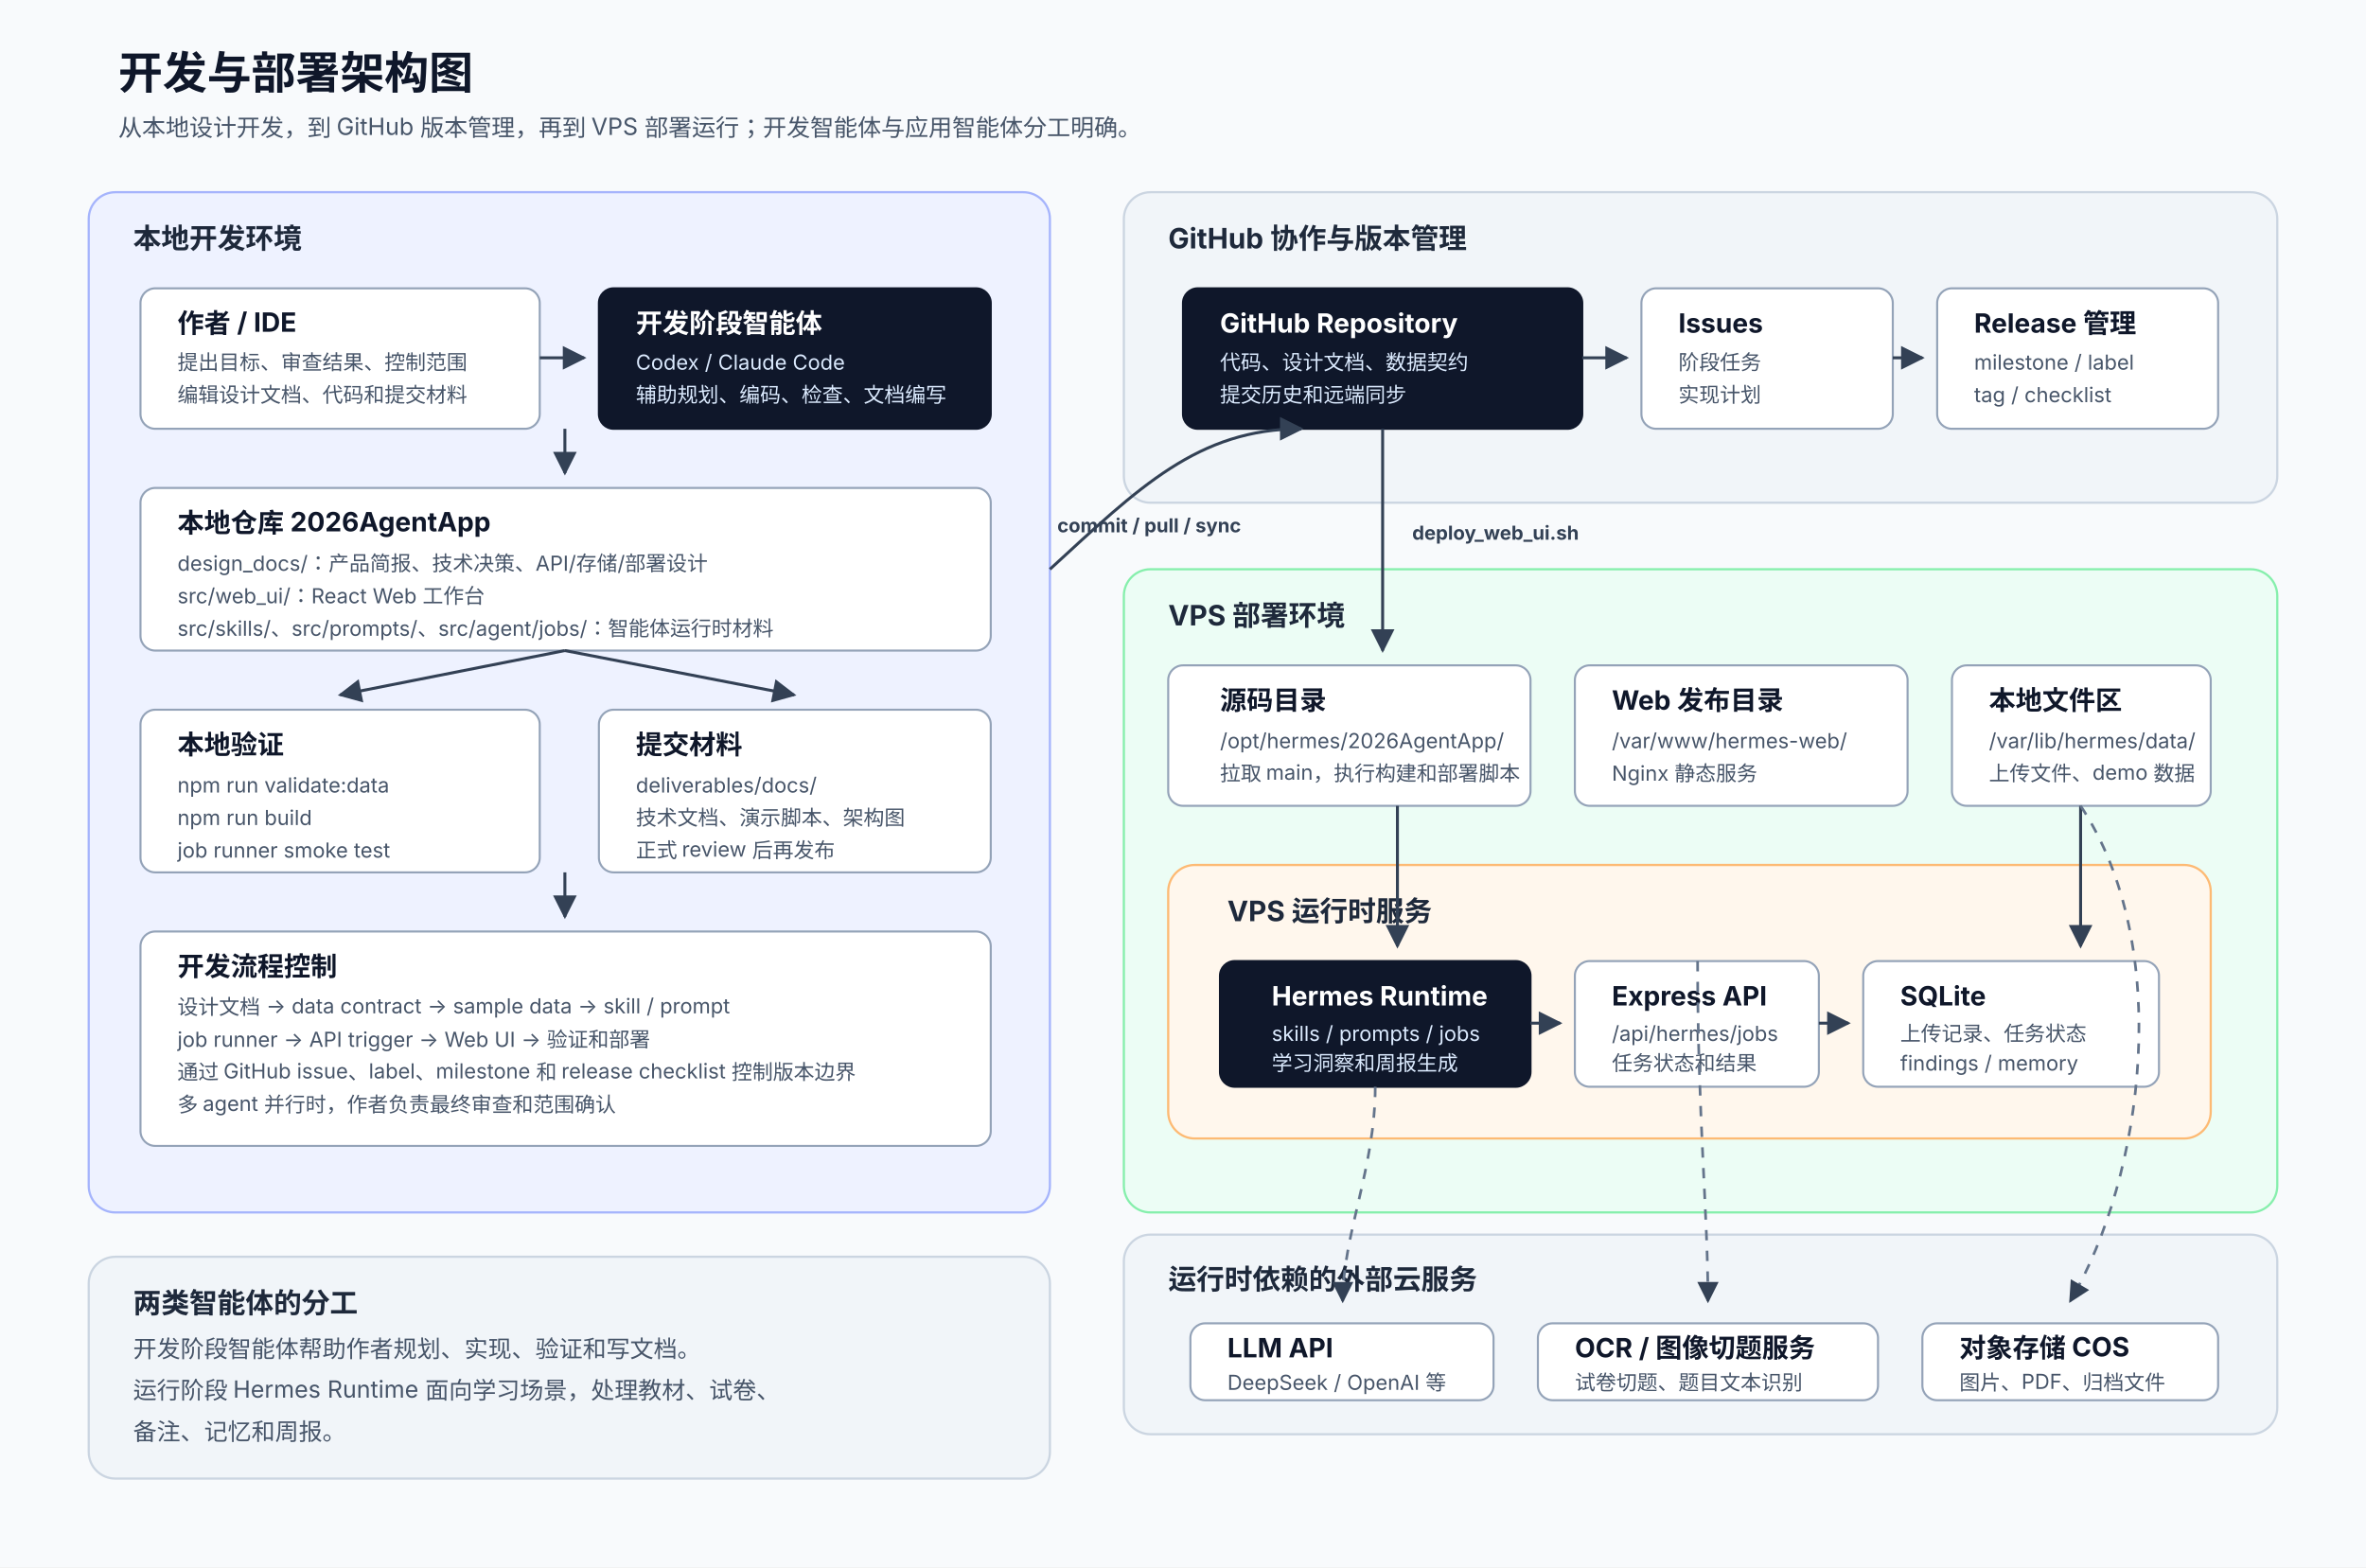
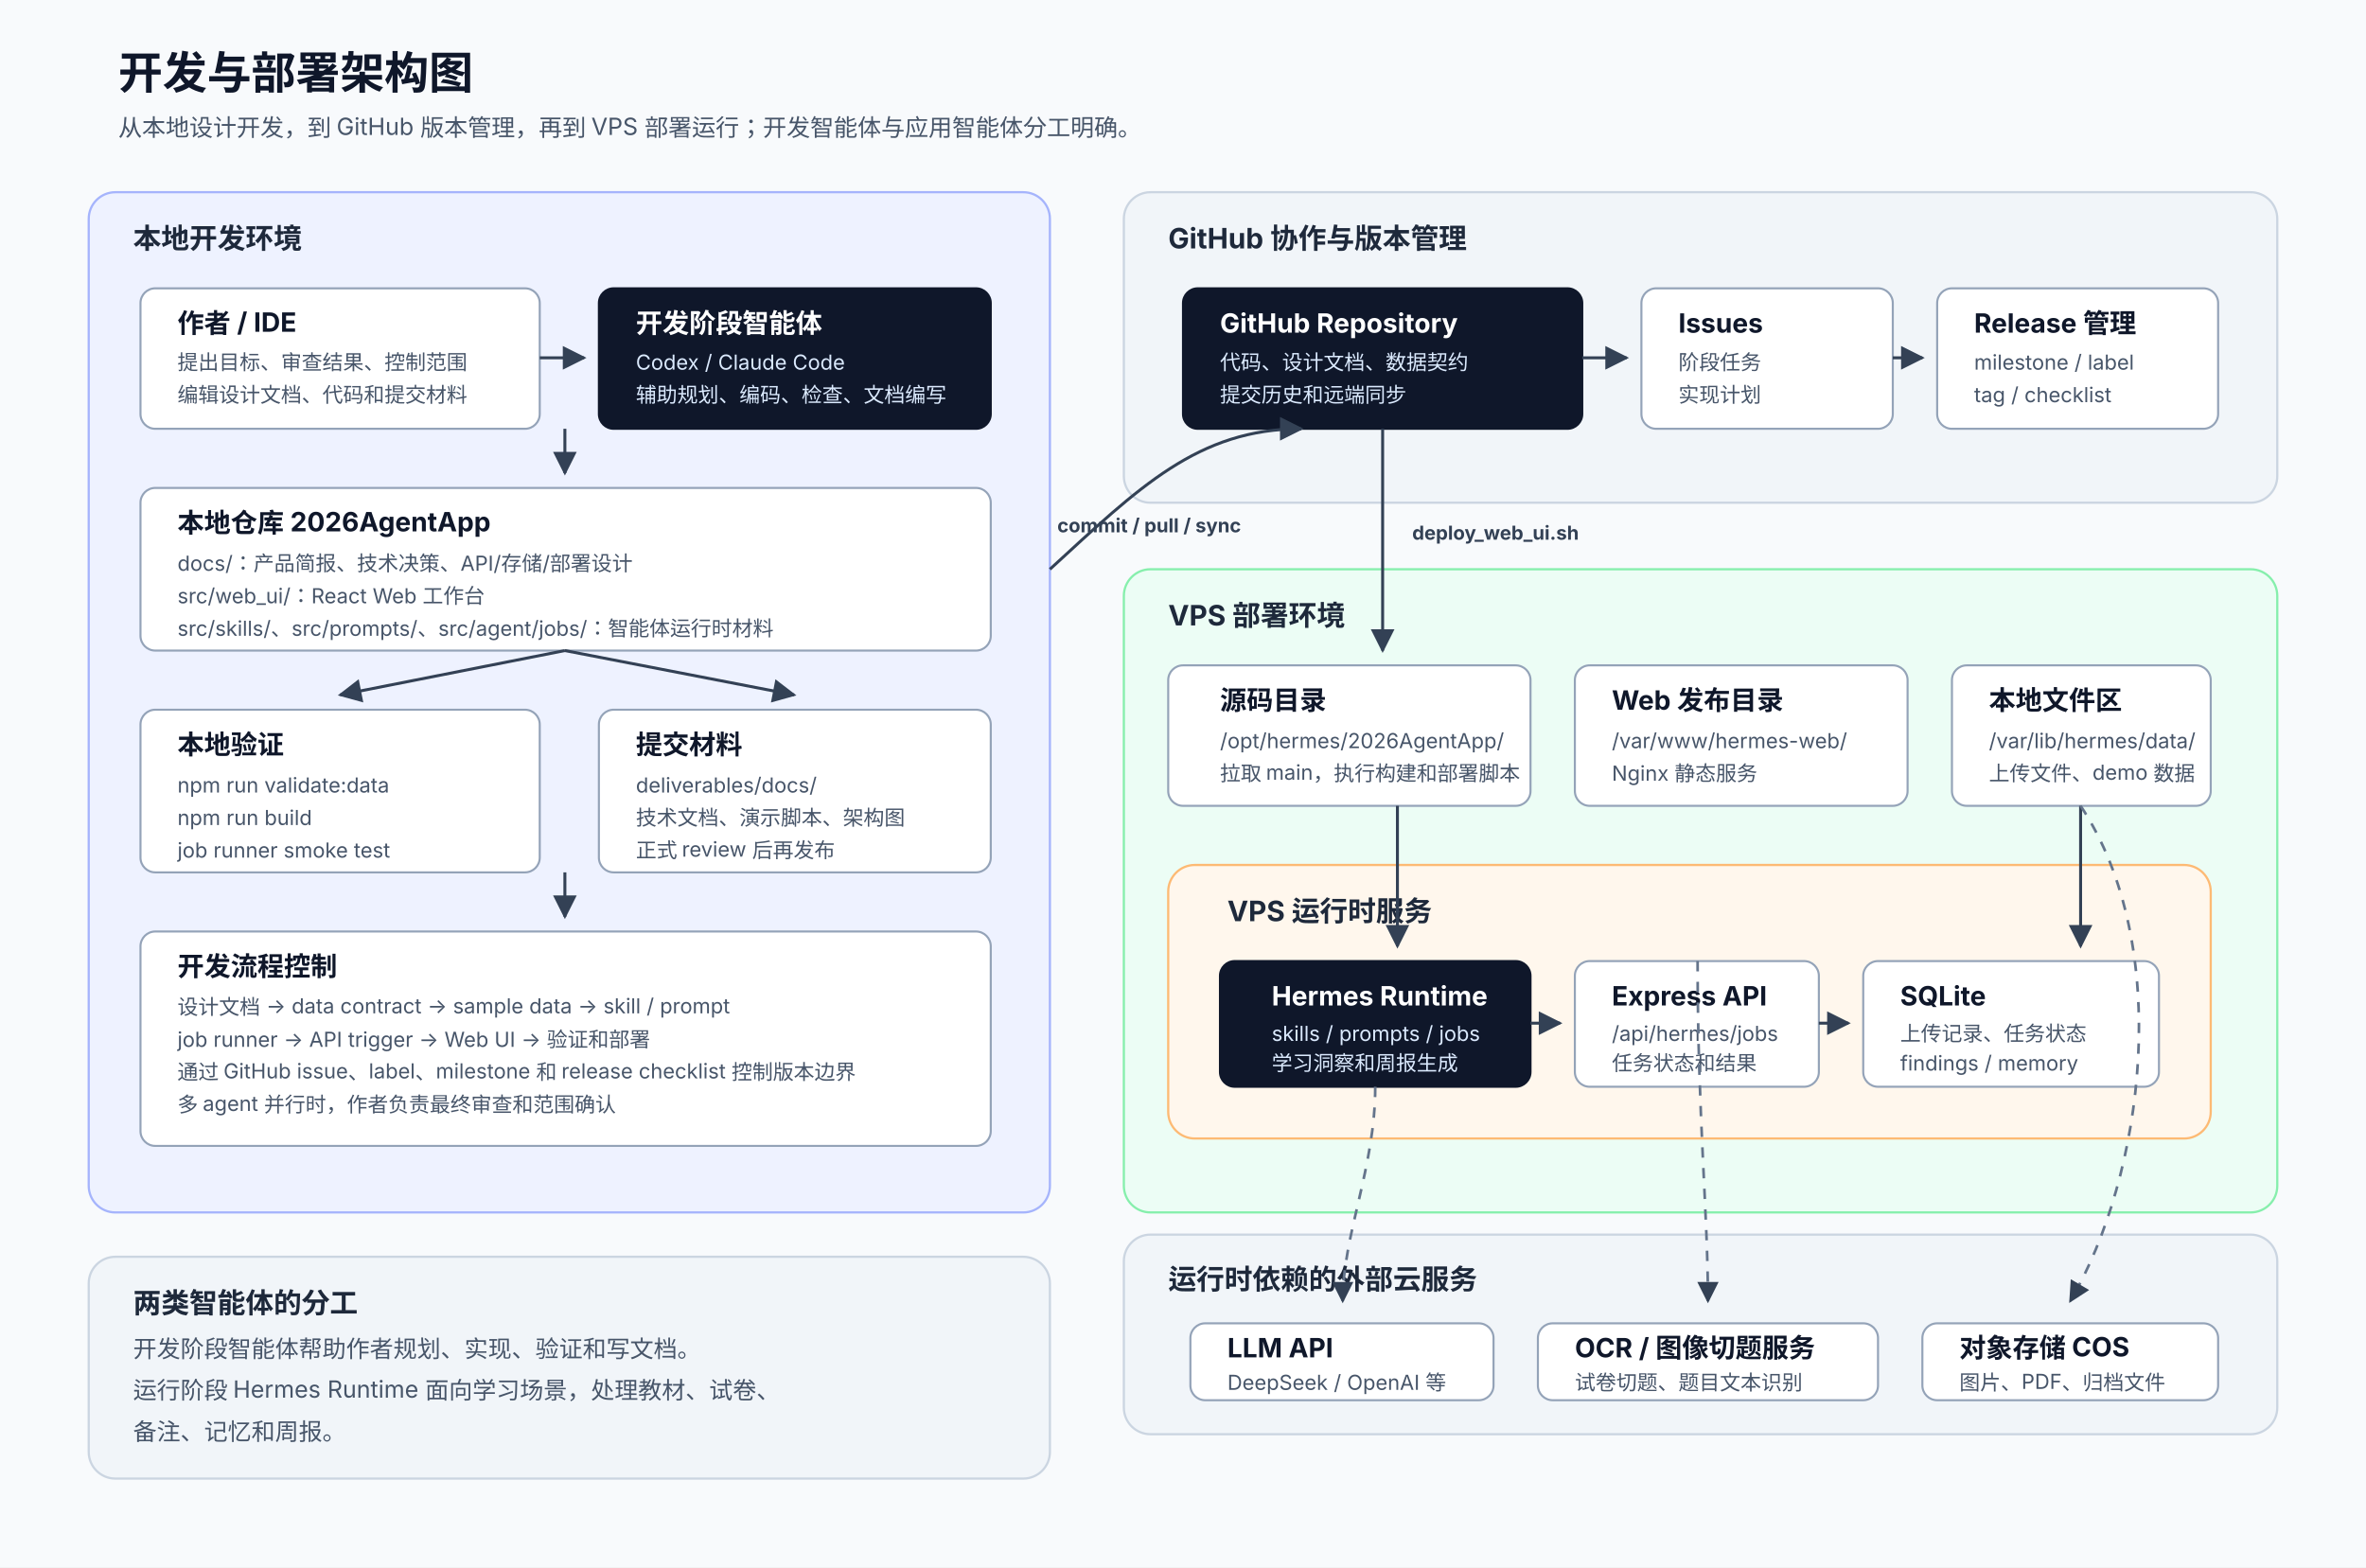
<svg xmlns="http://www.w3.org/2000/svg" width="1600" height="1060" viewBox="0 0 1600 1060" role="img" aria-labelledby="title desc">
  <defs>
    <marker id="arrow" viewBox="0 0 10 10" refX="9" refY="5" markerWidth="8" markerHeight="8" orient="auto-start-reverse">
      <path d="M 0 0 L 10 5 L 0 10 z" fill="#334155" />
    </marker>
    <style>
      .bg { fill: #f8fafc; }
      .zoneLocal { fill: #eef2ff; stroke: #a5b4fc; stroke-width: 1.5; rx: 18; }
      .zoneCloud { fill: #f1f5f9; stroke: #cbd5e1; stroke-width: 1.5; rx: 18; }
      .zoneVps { fill: #ecfdf5; stroke: #86efac; stroke-width: 1.5; rx: 18; }
      .zoneRuntime { fill: #fff7ed; stroke: #fdba74; stroke-width: 1.5; rx: 18; }
      .card { fill: #ffffff; stroke: #94a3b8; stroke-width: 1.4; rx: 10; }
      .cardDark { fill: #0f172a; stroke: #0f172a; stroke-width: 1.4; rx: 10; }
      .title { font: 700 30px -apple-system, BlinkMacSystemFont, "Segoe UI", "PingFang SC", "Microsoft YaHei", sans-serif; fill: #0f172a; }
      .subtitle { font: 400 16px -apple-system, BlinkMacSystemFont, "Segoe UI", "PingFang SC", "Microsoft YaHei", sans-serif; fill: #475569; }
      .section { font: 700 19px -apple-system, BlinkMacSystemFont, "Segoe UI", "PingFang SC", "Microsoft YaHei", sans-serif; fill: #1e293b; }
      .boxTitle { font: 700 18px -apple-system, BlinkMacSystemFont, "Segoe UI", "PingFang SC", "Microsoft YaHei", sans-serif; fill: #0f172a; }
      .boxTitleDark { font: 700 18px -apple-system, BlinkMacSystemFont, "Segoe UI", "PingFang SC", "Microsoft YaHei", sans-serif; fill: #ffffff; }
      .boxText { font: 400 14px -apple-system, BlinkMacSystemFont, "Segoe UI", "PingFang SC", "Microsoft YaHei", sans-serif; fill: #475569; }
      .boxTextDark { font: 400 14px -apple-system, BlinkMacSystemFont, "Segoe UI", "PingFang SC", "Microsoft YaHei", sans-serif; fill: #dbeafe; }
      .tag { font: 700 13px -apple-system, BlinkMacSystemFont, "Segoe UI", "PingFang SC", "Microsoft YaHei", sans-serif; fill: #334155; }
      .arrow { fill: none; stroke: #334155; stroke-width: 2; marker-end: url(#arrow); }
      .arrowSoft { fill: none; stroke: #64748b; stroke-width: 1.8; marker-end: url(#arrow); stroke-dasharray: 7 7; }
    </style>
  </defs>
  <rect class="bg" x="0" y="0" width="1600" height="1060" />
  <text class="title" x="80" y="60">开发与部署架构图</text>
  <text class="subtitle" x="80" y="92">从本地设计开发，到 GitHub 版本管理，再到 VPS 部署运行；开发智能体与应用智能体分工明确。</text>
  <rect class="zoneLocal" x="60" y="130" width="650" height="690" />
  <text class="section" x="90" y="168">本地开发环境</text>
  <rect class="card" x="95" y="195" width="270" height="95" />
  <text class="boxTitle" x="120" y="225">作者 / IDE</text>
  <text class="boxText" x="120" y="250">提出目标、审查结果、控制范围</text>
  <text class="boxText" x="120" y="272">编辑设计文档、代码和提交材料</text>
  <rect class="cardDark" x="405" y="195" width="265" height="95" />
  <text class="boxTitleDark" x="430" y="225">开发阶段智能体</text>
  <text class="boxTextDark" x="430" y="250">Codex / Claude Code</text>
  <text class="boxTextDark" x="430" y="272">辅助规划、编码、检查、文档编写</text>
  <rect class="card" x="95" y="330" width="575" height="110" />
  <text class="boxTitle" x="120" y="360">本地仓库 2026AgentApp</text>
-   <text class="boxText" x="120" y="386">design_docs/：产品简报、技术决策、API/存储/部署设计</text>
+   <text class="boxText" x="120" y="386">docs/：产品简报、技术决策、API/存储/部署设计</text>
  <text class="boxText" x="120" y="408">src/web_ui/：React Web 工作台</text>
  <text class="boxText" x="120" y="430">src/skills/、src/prompts/、src/agent/jobs/：智能体运行时材料</text>
  <rect class="card" x="95" y="480" width="270" height="110" />
  <text class="boxTitle" x="120" y="510">本地验证</text>
  <text class="boxText" x="120" y="536">npm run validate:data</text>
  <text class="boxText" x="120" y="558">npm run build</text>
  <text class="boxText" x="120" y="580">job runner smoke test</text>
  <rect class="card" x="405" y="480" width="265" height="110" />
  <text class="boxTitle" x="430" y="510">提交材料</text>
  <text class="boxText" x="430" y="536">deliverables/docs/</text>
  <text class="boxText" x="430" y="558">技术文档、演示脚本、架构图</text>
  <text class="boxText" x="430" y="580">正式 review 后再发布</text>
  <rect class="card" x="95" y="630" width="575" height="145" />
  <text class="boxTitle" x="120" y="660">开发流程控制</text>
  <text class="boxText" x="120" y="686">设计文档 -&gt; data contract -&gt; sample data -&gt; skill / prompt</text>
  <text class="boxText" x="120" y="708">job runner -&gt; API trigger -&gt; Web UI -&gt; 验证和部署</text>
  <text class="boxText" x="120" y="730">通过 GitHub issue、label、milestone 和 release checklist 控制版本边界</text>
  <text class="boxText" x="120" y="752">多 agent 并行时，作者负责最终审查和范围确认</text>
  <path class="arrow" d="M 365 242 L 395 242" />
  <path class="arrow" d="M 382 290 L 382 320" />
  <path class="arrow" d="M 382 440 L 230 470" />
  <path class="arrow" d="M 382 440 L 537 470" />
  <path class="arrow" d="M 382 590 L 382 620" />
  <rect class="zoneCloud" x="760" y="130" width="780" height="210" />
  <text class="section" x="790" y="168">GitHub 协作与版本管理</text>
  <rect class="cardDark" x="800" y="195" width="270" height="95" />
  <text class="boxTitleDark" x="825" y="225">GitHub Repository</text>
  <text class="boxTextDark" x="825" y="250">代码、设计文档、数据契约</text>
  <text class="boxTextDark" x="825" y="272">提交历史和远端同步</text>
  <rect class="card" x="1110" y="195" width="170" height="95" />
  <text class="boxTitle" x="1135" y="225">Issues</text>
  <text class="boxText" x="1135" y="250">阶段任务</text>
  <text class="boxText" x="1135" y="272">实现计划</text>
  <rect class="card" x="1310" y="195" width="190" height="95" />
  <text class="boxTitle" x="1335" y="225">Release 管理</text>
  <text class="boxText" x="1335" y="250">milestone / label</text>
  <text class="boxText" x="1335" y="272">tag / checklist</text>
  <path class="arrow" d="M 710 385 C 770 330 810 290 880 290" />
  <text class="tag" x="715" y="360">commit / pull / sync</text>
  <rect class="zoneVps" x="760" y="385" width="780" height="435" />
  <text class="section" x="790" y="423">VPS 部署环境</text>
  <rect class="card" x="790" y="450" width="245" height="95" />
  <text class="boxTitle" x="825" y="480">源码目录</text>
  <text class="boxText" x="825" y="506">/opt/hermes/2026AgentApp/</text>
  <text class="boxText" x="825" y="528">拉取 main，执行构建和部署脚本</text>
  <rect class="card" x="1065" y="450" width="225" height="95" />
  <text class="boxTitle" x="1090" y="480">Web 发布目录</text>
  <text class="boxText" x="1090" y="506">/var/www/hermes-web/</text>
  <text class="boxText" x="1090" y="528">Nginx 静态服务</text>
  <rect class="card" x="1320" y="450" width="175" height="95" />
  <text class="boxTitle" x="1345" y="480">本地文件区</text>
  <text class="boxText" x="1345" y="506">/var/lib/hermes/data/</text>
  <text class="boxText" x="1345" y="528">上传文件、demo 数据</text>
  <rect class="zoneRuntime" x="790" y="585" width="705" height="185" />
  <text class="section" x="830" y="623">VPS 运行时服务</text>
  <rect class="cardDark" x="825" y="650" width="210" height="85" />
  <text class="boxTitleDark" x="860" y="680">Hermes Runtime</text>
  <text class="boxTextDark" x="860" y="704">skills / prompts / jobs</text>
  <text class="boxTextDark" x="860" y="724">学习洞察和周报生成</text>
  <rect class="card" x="1065" y="650" width="165" height="85" />
  <text class="boxTitle" x="1090" y="680">Express API</text>
  <text class="boxText" x="1090" y="704">/api/hermes/jobs</text>
  <text class="boxText" x="1090" y="724">任务状态和结果</text>
  <rect class="card" x="1260" y="650" width="200" height="85" />
  <text class="boxTitle" x="1285" y="680">SQLite</text>
  <text class="boxText" x="1285" y="704">上传记录、任务状态</text>
  <text class="boxText" x="1285" y="724">findings / memory</text>
  <path class="arrow" d="M 945 545 L 945 640" />
  <path class="arrow" d="M 1035 692 L 1055 692" />
  <path class="arrow" d="M 1230 692 L 1250 692" />
  <path class="arrow" d="M 1407 545 L 1407 640" />
  <path class="arrow" d="M 1070 242 L 1100 242" />
  <path class="arrow" d="M 1280 242 L 1300 242" />
  <path class="arrow" d="M 935 290 C 935 355 935 400 935 440" />
  <text class="tag" x="955" y="365">deploy_web_ui.sh</text>
  <rect class="zoneCloud" x="760" y="835" width="780" height="135" />
  <text class="section" x="790" y="872">运行时依赖的外部云服务</text>
  <rect class="card" x="805" y="895" width="205" height="52" />
  <text class="boxTitle" x="830" y="918">LLM API</text>
  <text class="boxText" x="830" y="940">DeepSeek / OpenAI 等</text>
  <rect class="card" x="1040" y="895" width="230" height="52" />
  <text class="boxTitle" x="1065" y="918">OCR / 图像切题服务</text>
  <text class="boxText" x="1065" y="940">试卷切题、题目文本识别</text>
  <rect class="card" x="1300" y="895" width="200" height="52" />
  <text class="boxTitle" x="1325" y="918">对象存储 COS</text>
  <text class="boxText" x="1325" y="940">图片、PDF、归档文件</text>
  <path class="arrowSoft" d="M 930 735 C 930 790 908 835 908 880" />
  <path class="arrowSoft" d="M 1148 650 C 1148 755 1155 820 1155 880" />
  <path class="arrowSoft" d="M 1407 545 C 1470 640 1450 795 1400 880" />
  <rect class="zoneCloud" x="60" y="850" width="650" height="150" />
  <text class="section" x="90" y="888">两类智能体的分工</text>
  <text class="subtitle" x="90" y="918">开发阶段智能体帮助作者规划、实现、验证和写文档。</text>
  <text class="subtitle" x="90" y="946">运行阶段 Hermes Runtime 面向学习场景，处理教材、试卷、</text>
  <text class="subtitle" x="90" y="974">备注、记忆和周报。</text>
</svg>
